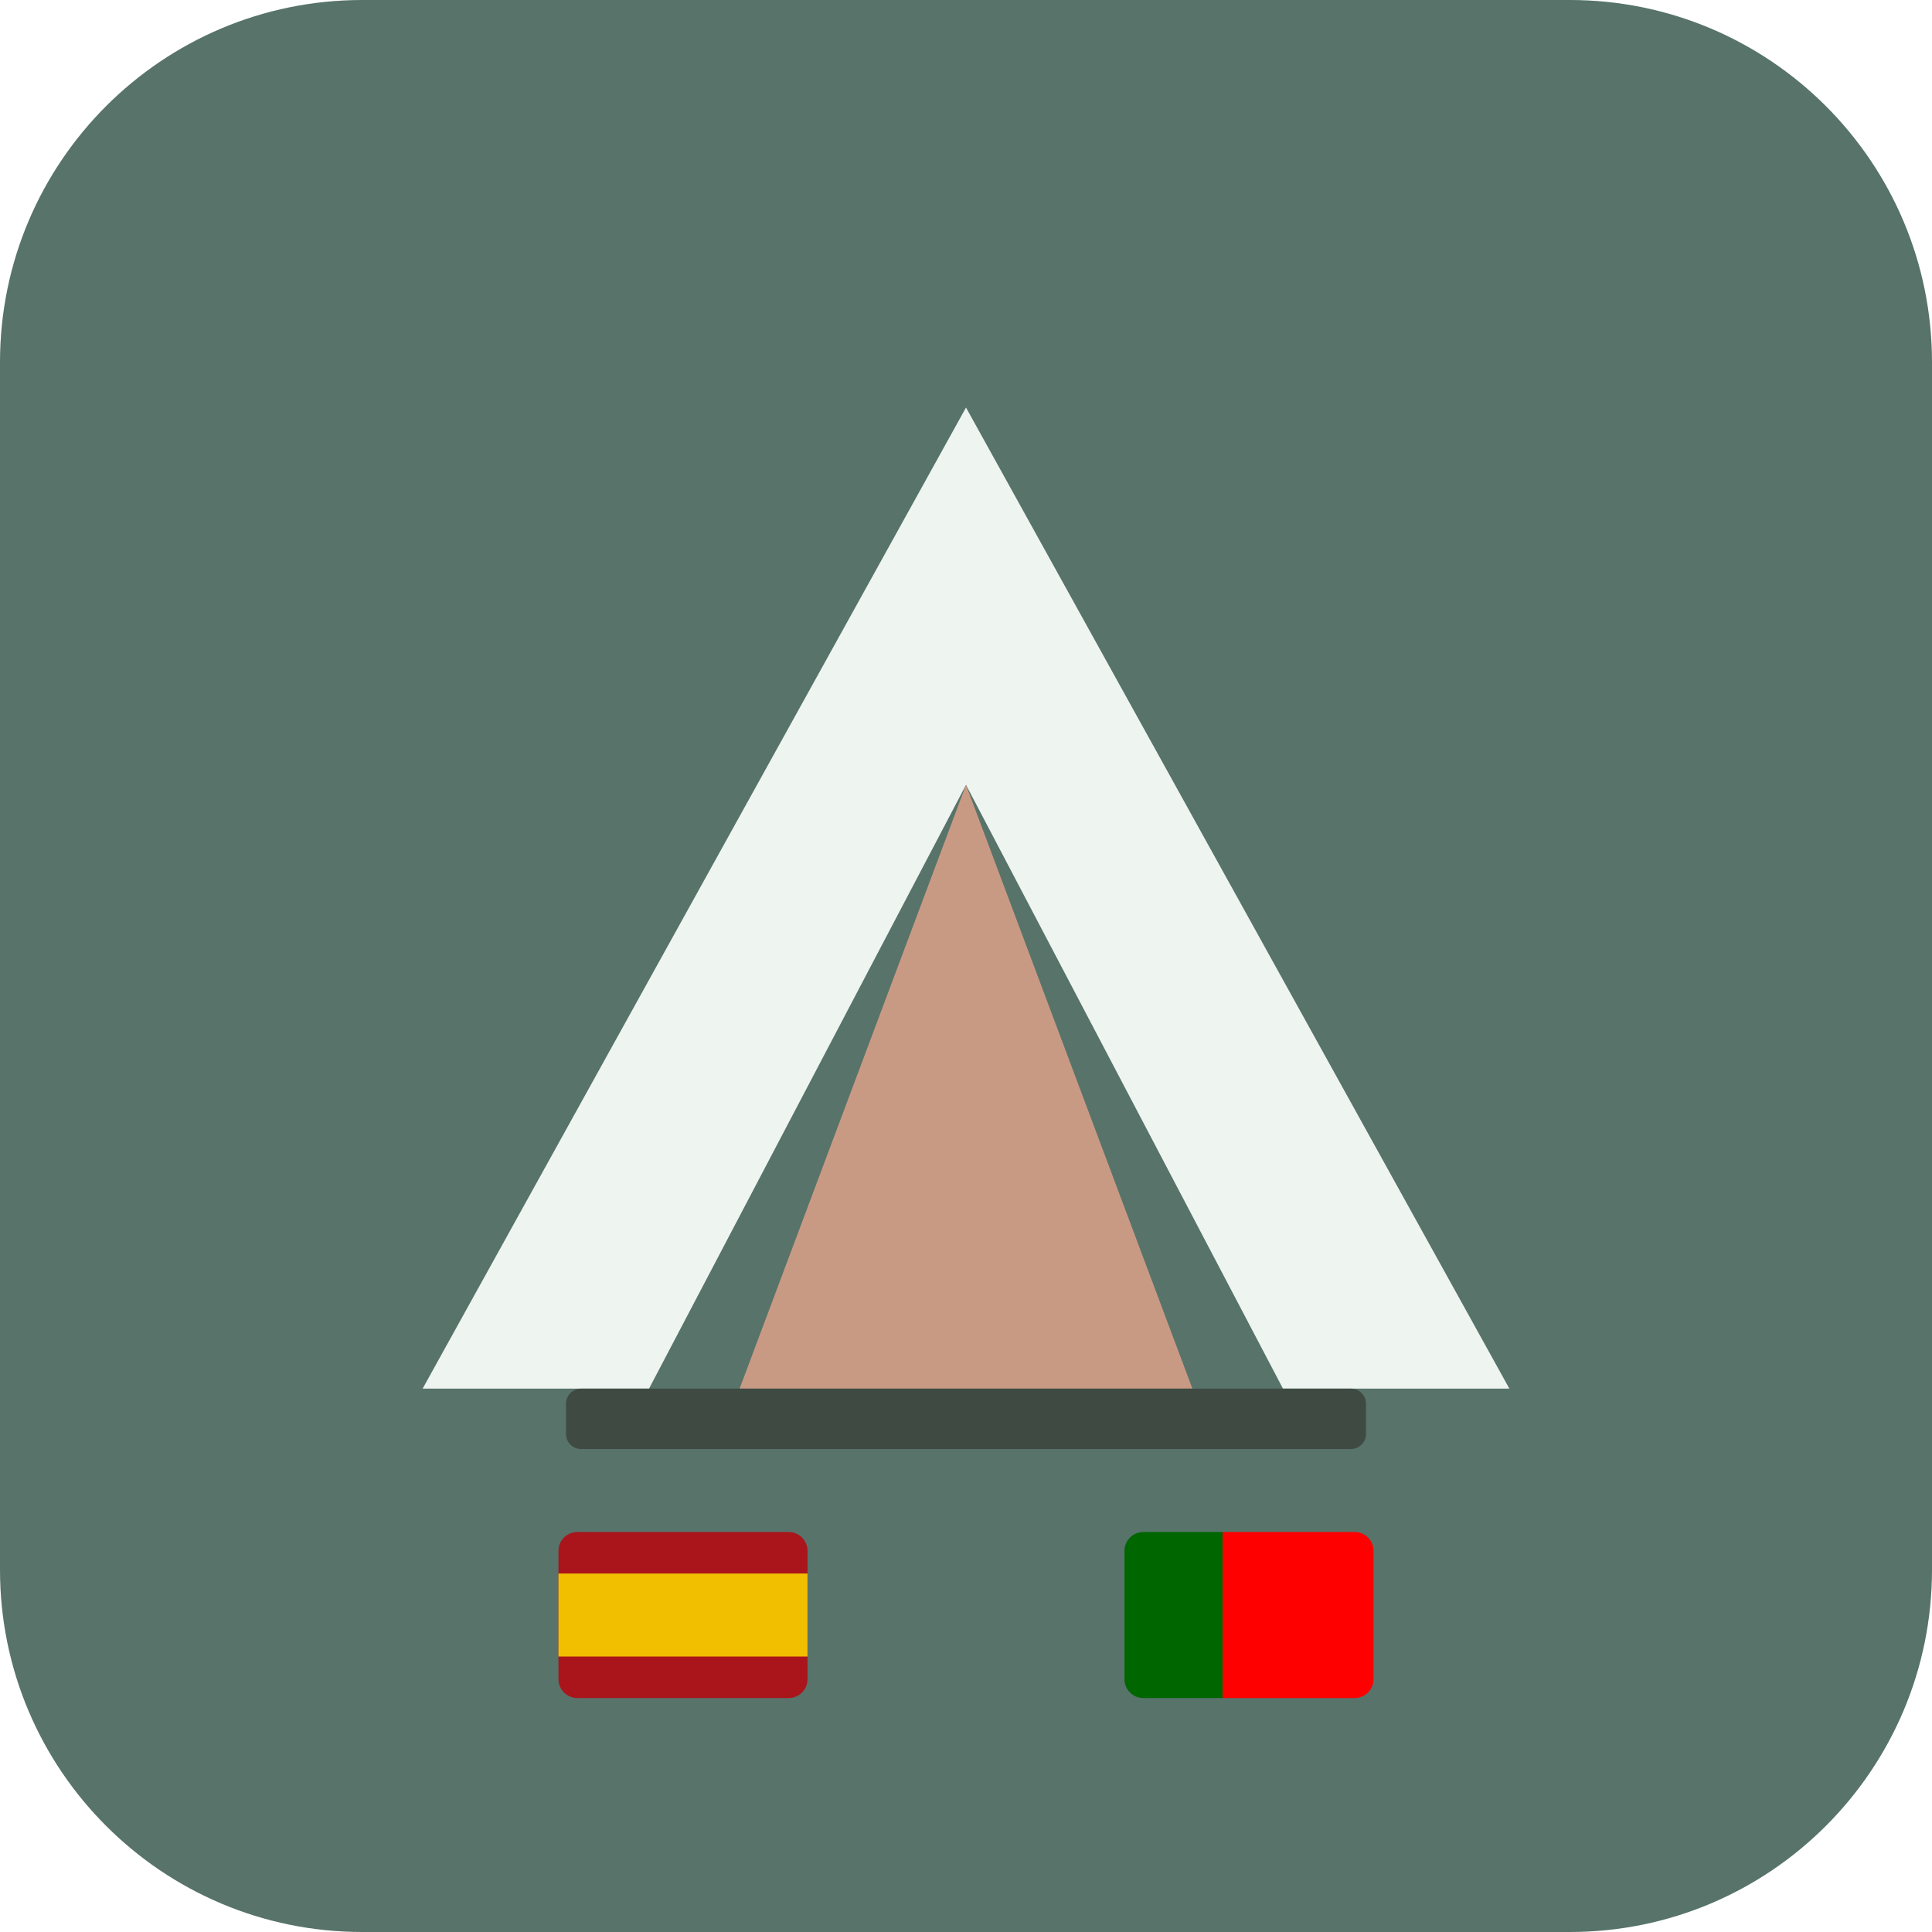
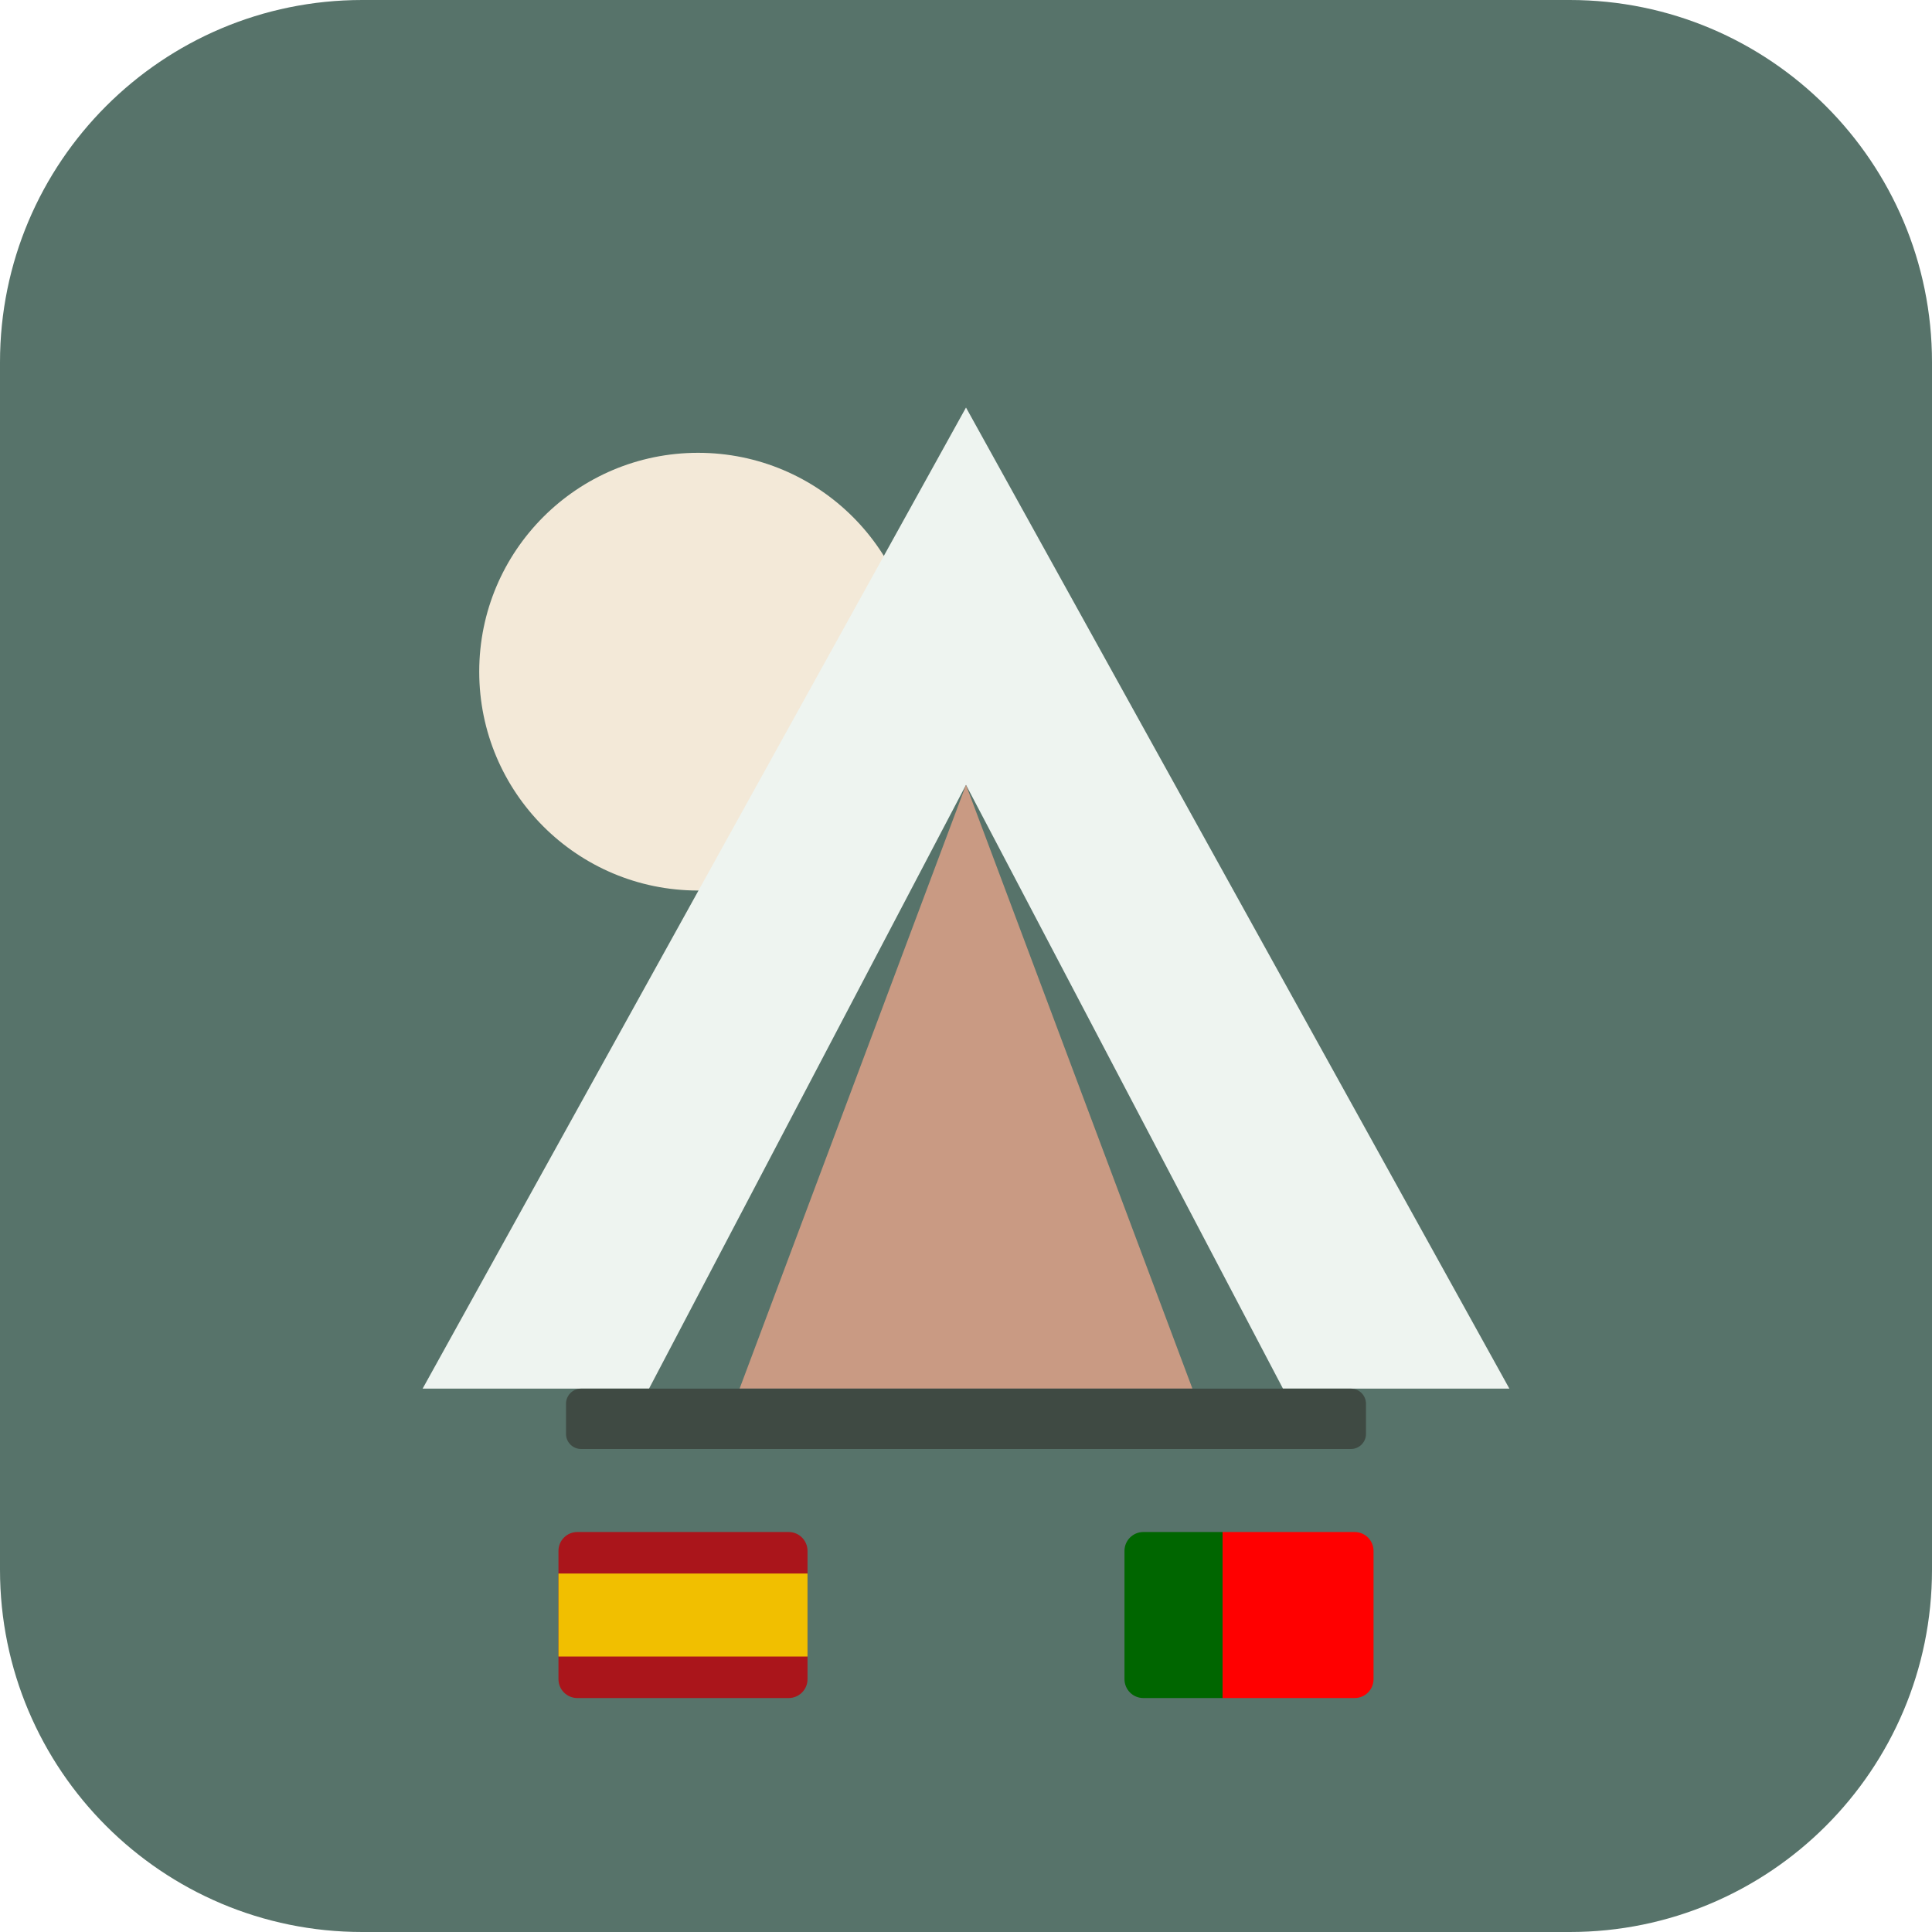
<svg xmlns="http://www.w3.org/2000/svg" viewBox="0 0 512 512">
  <rect width="512" height="512" rx="96" fill="#57736a" />
+   <circle cx="185" cy="178" r="58" fill="#f3e9d8" />
  <path d="M256 108 L400 368 L340 368 L256 208 L172 368 L112 368 Z" fill="#eef4f0" />
  <path d="M256 208 L316 368 L196 368 Z" fill="#c99a83" />
  <rect x="150" y="368" width="212" height="16" rx="4" fill="#3f4a43" />
  <g transform="translate(148,406)">
    <clipPath id="esClip">
      <rect width="66" height="44" rx="5" />
    </clipPath>
    <g clip-path="url(#esClip)">
      <rect width="66" height="44" fill="#aa151b" />
      <rect y="11" width="66" height="22" fill="#f1bf00" />
    </g>
  </g>
  <g transform="translate(298,406)">
    <clipPath id="ptClip">
      <rect width="66" height="44" rx="5" />
    </clipPath>
    <g clip-path="url(#ptClip)">
      <rect width="26" height="44" fill="#006600" />
      <rect x="26" width="40" height="44" fill="#ff0000" />
    </g>
  </g>
</svg>
